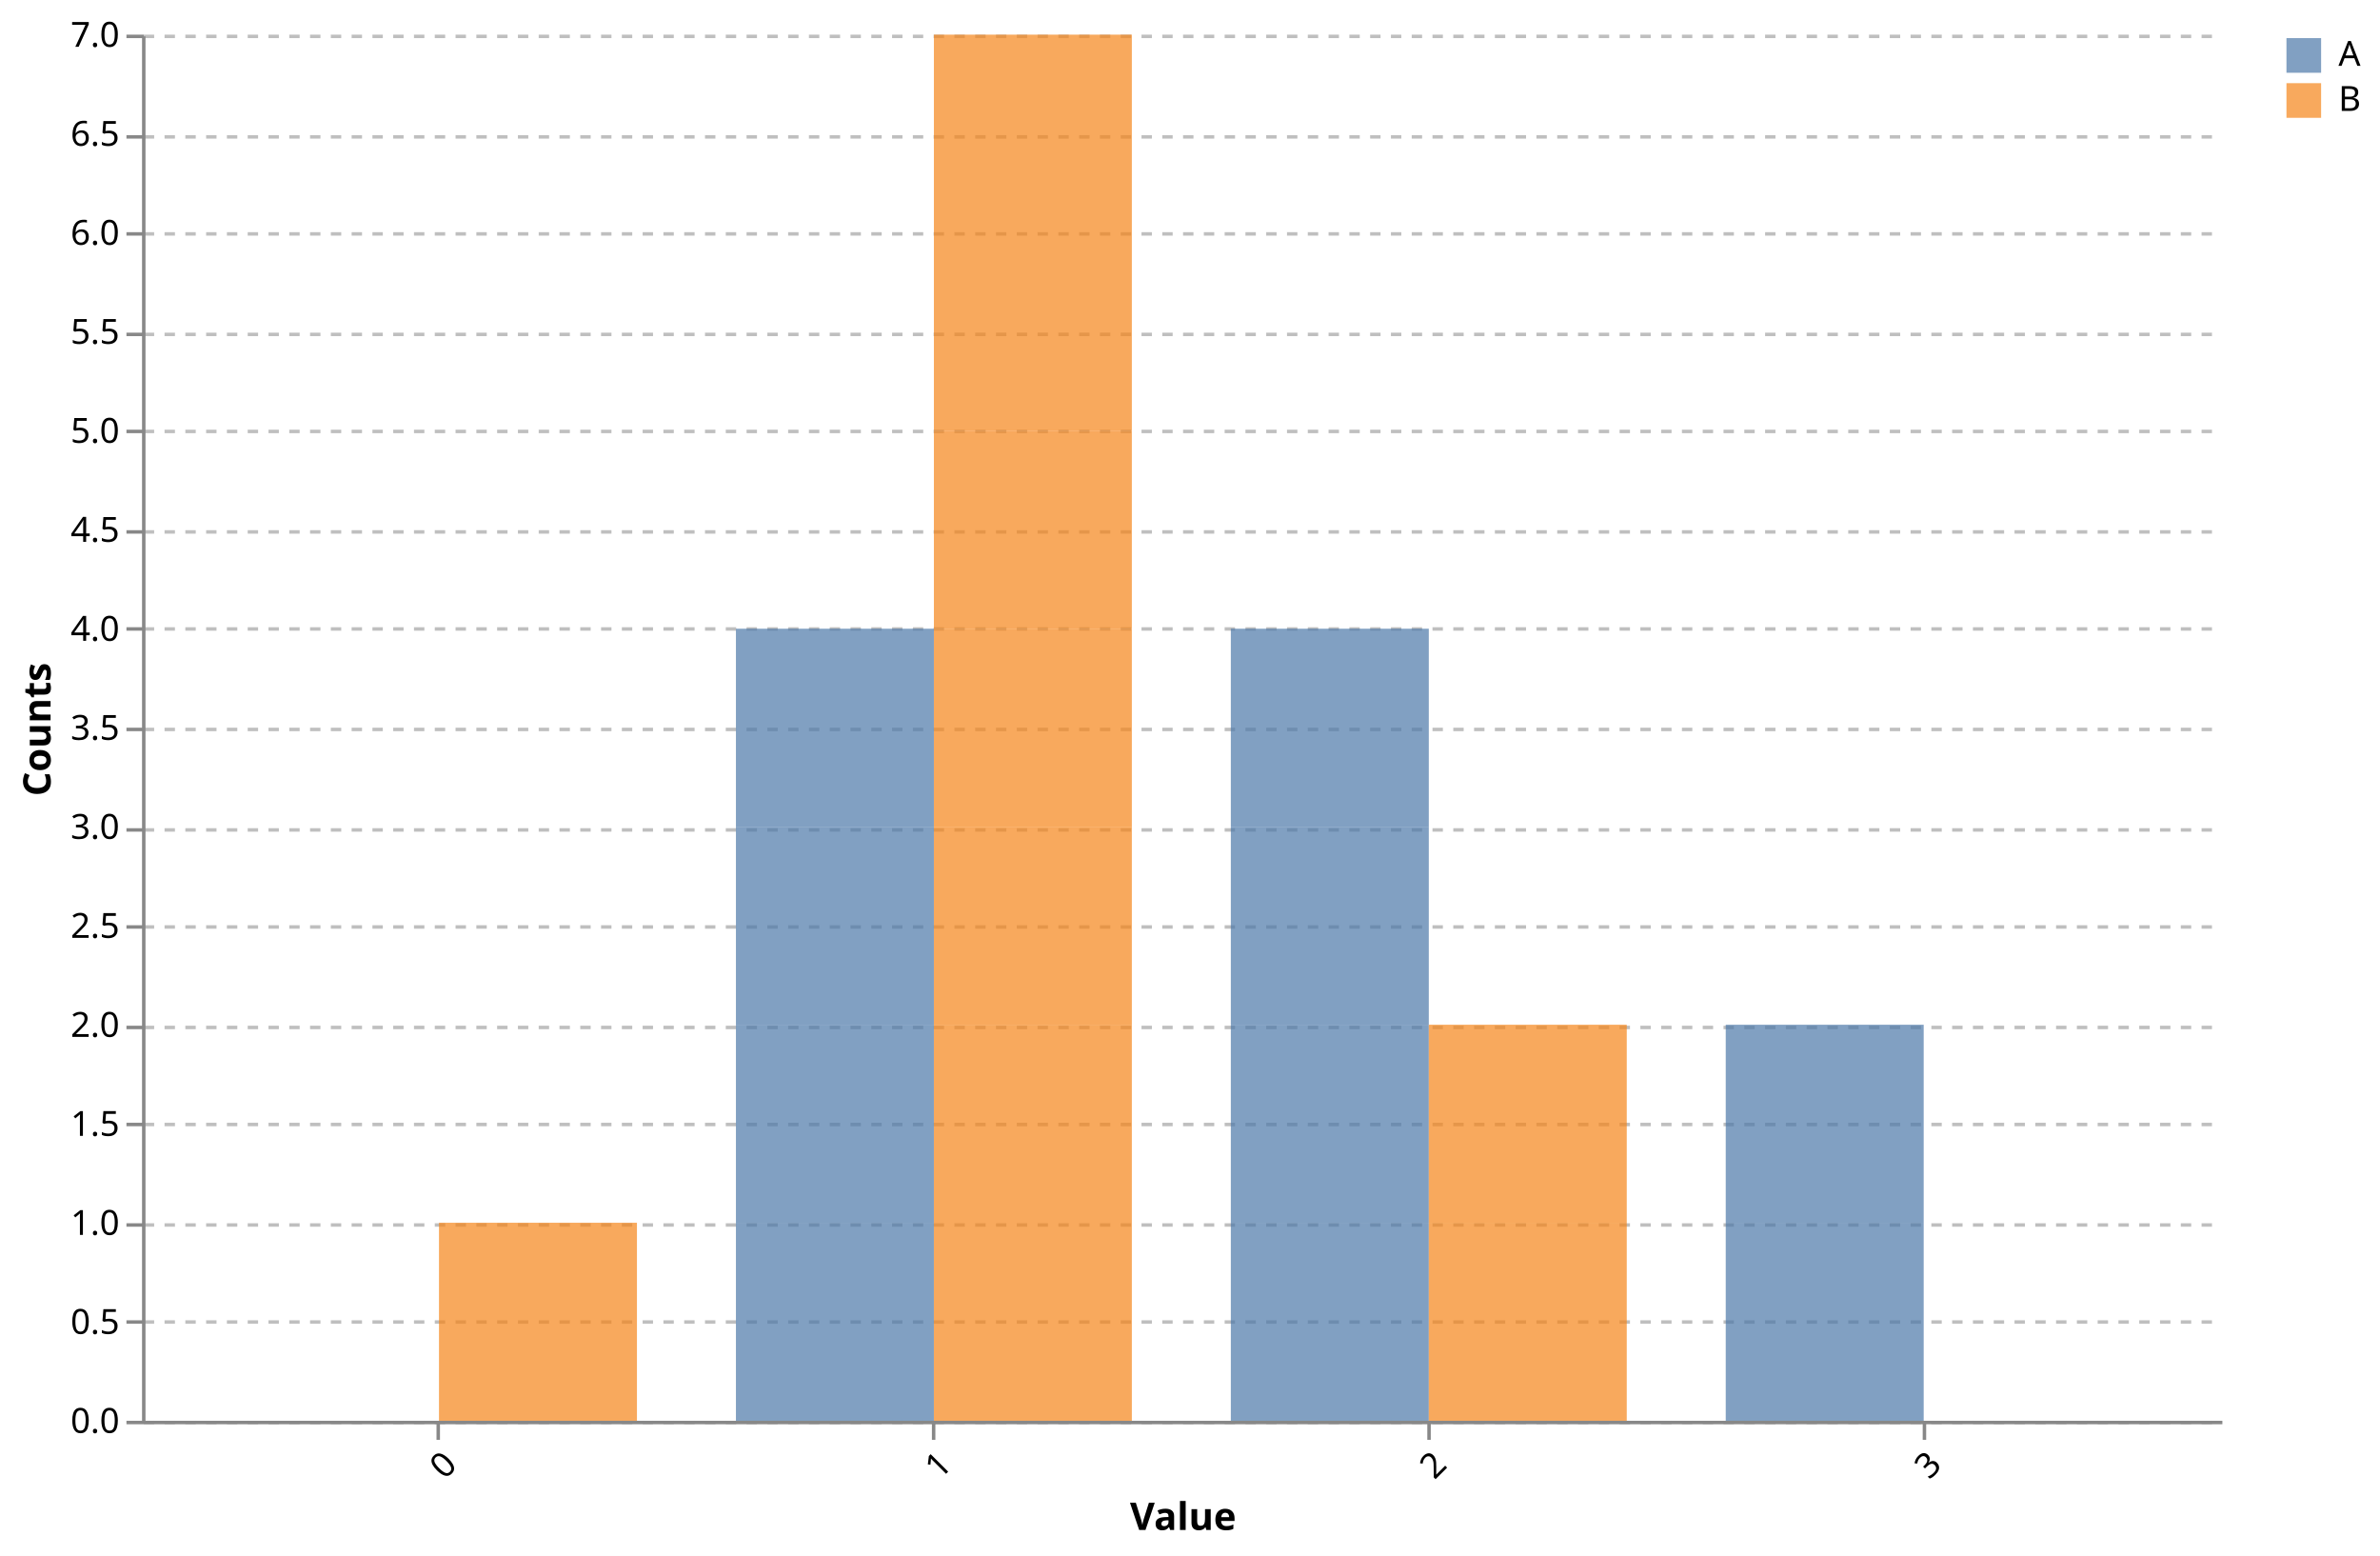
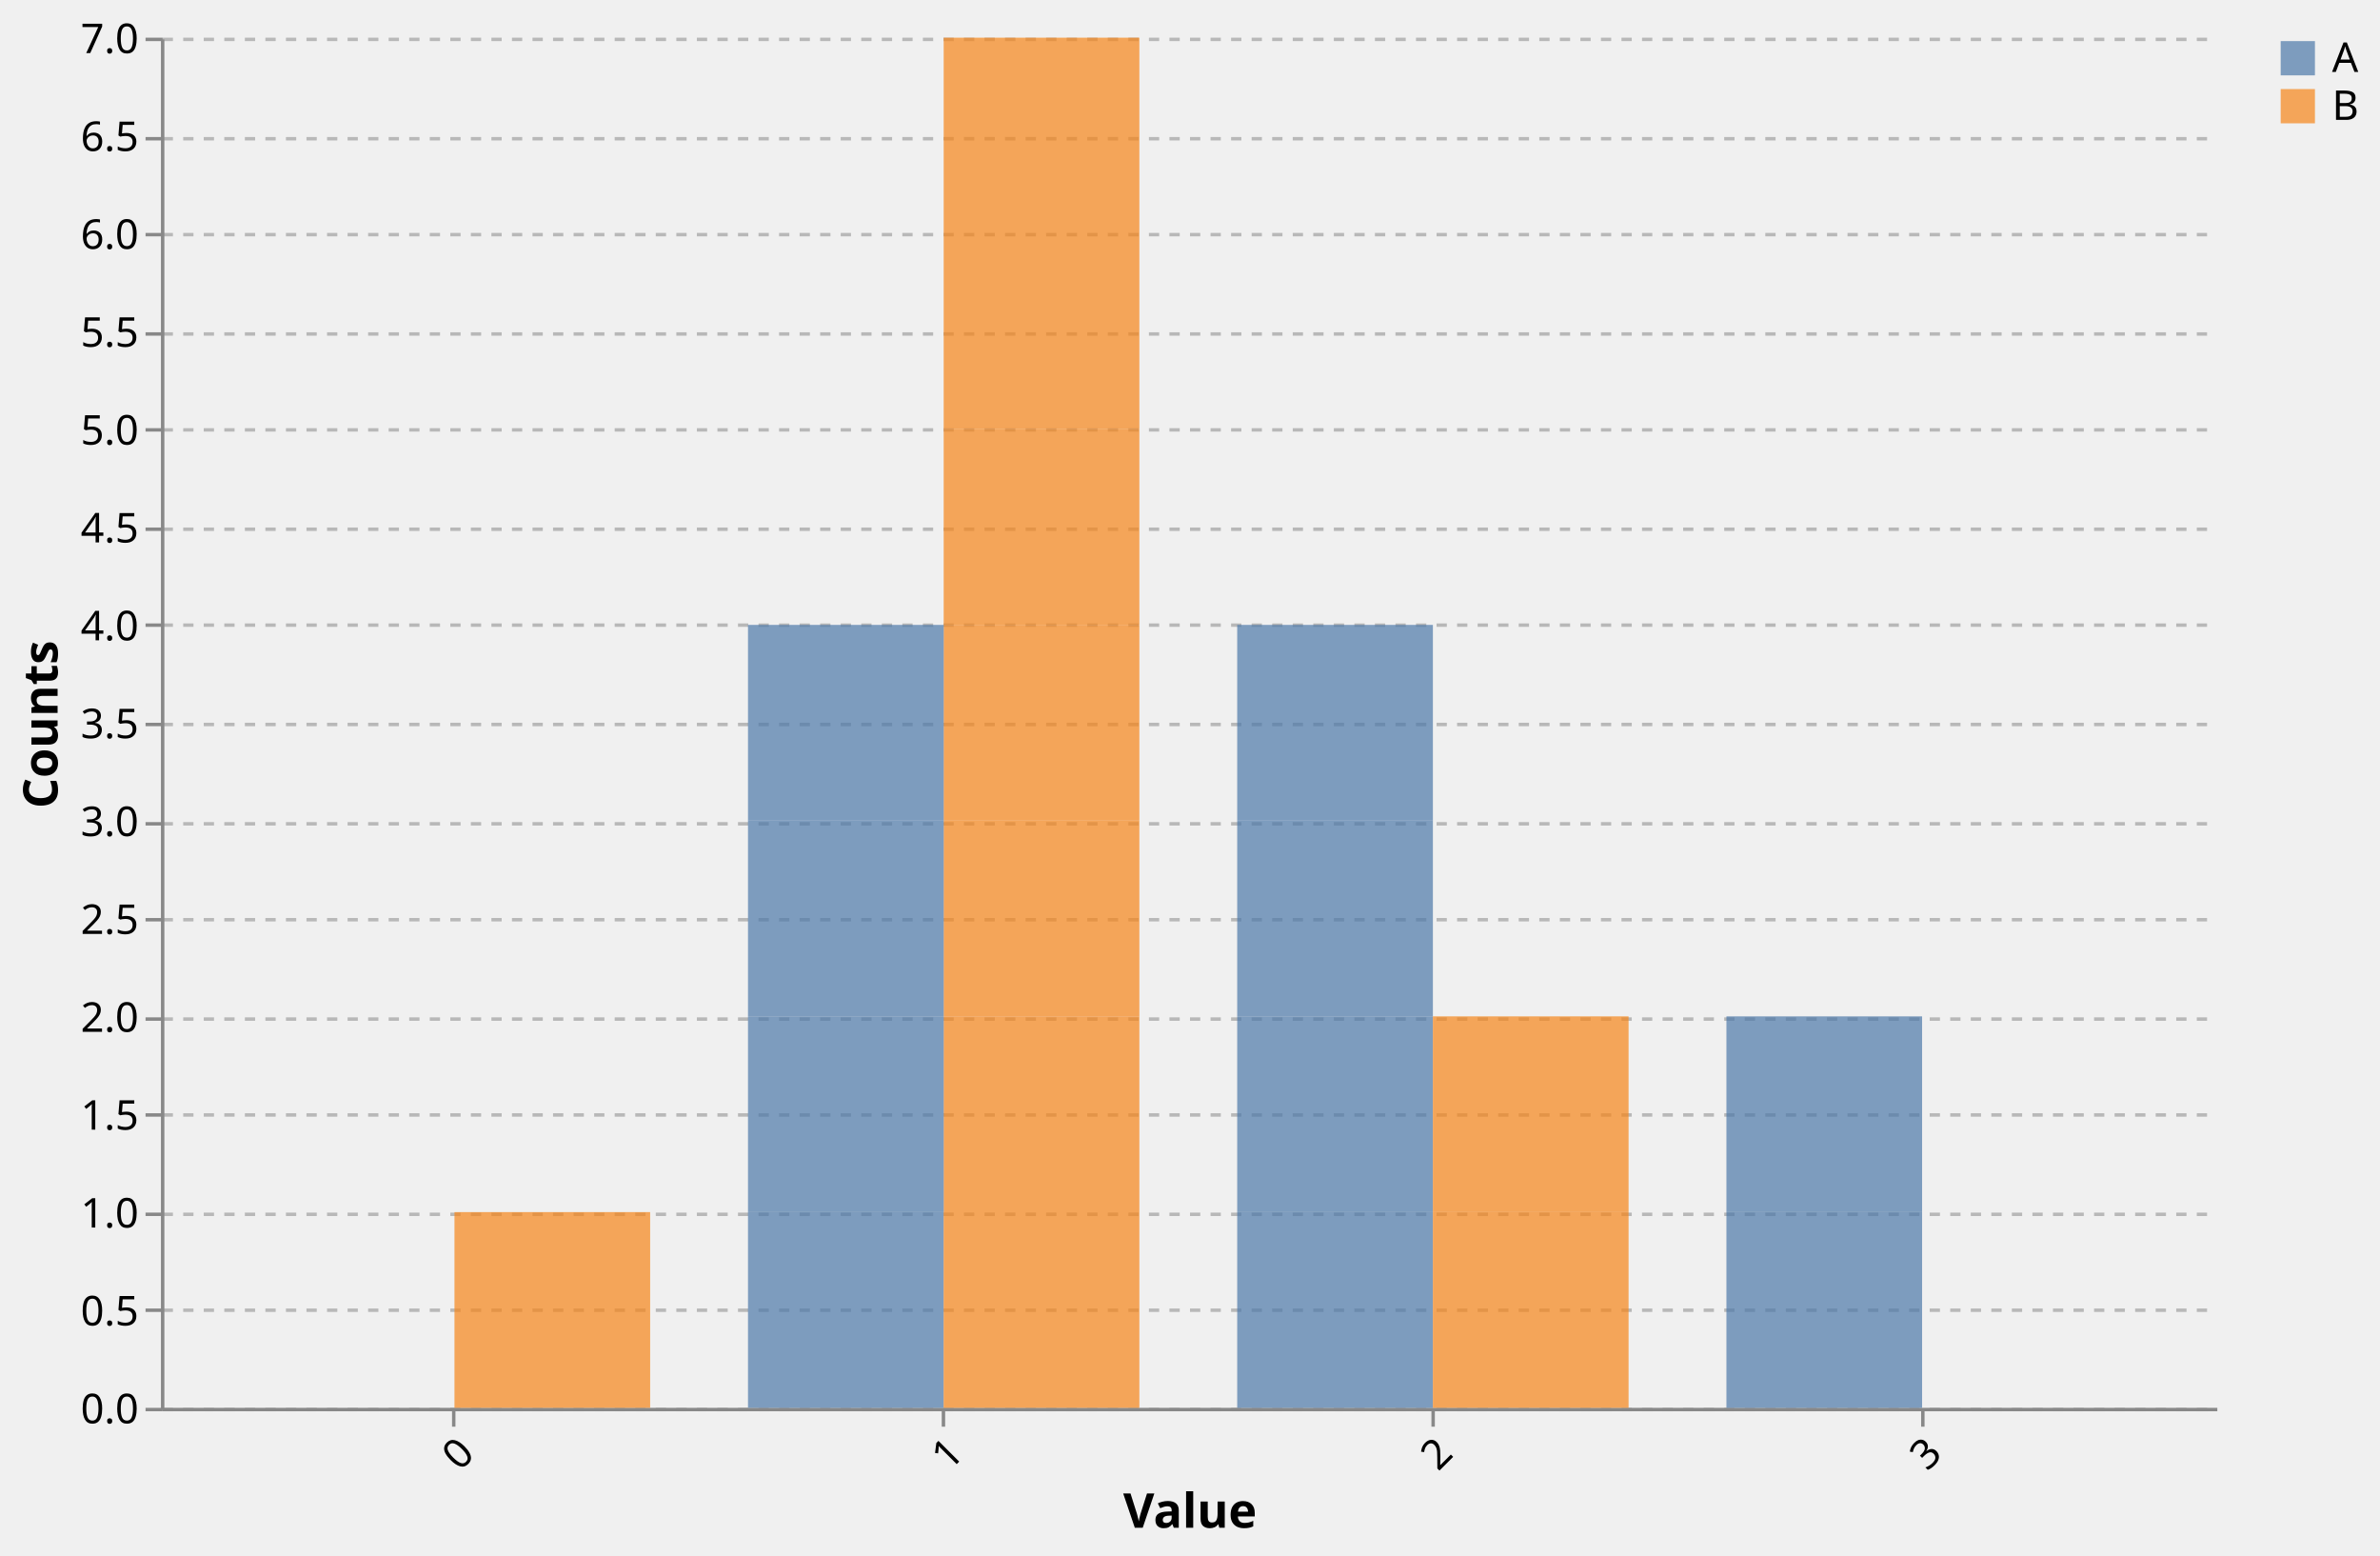
- <svg xmlns="http://www.w3.org/2000/svg" version="1.1" class="marks" width="687" height="449" viewBox="0 0 687 449">
-   <rect width="687" height="449" fill="white" />
-   <g fill="none" stroke-miterlimit="10" transform="translate(41,10)">
+ <svg xmlns="http://www.w3.org/2000/svg" version="1.1" class="marks" width="695" height="454" viewBox="0 0 695 454">
+   <g fill="none" stroke-miterlimit="10" transform="translate(47,11)">
    <g class="mark-group role-frame root" role="graphics-object" aria-roledescription="group mark container">
      <g transform="translate(0,0)">
-         <path class="background" aria-hidden="true" d="M0,0h600v400h-600Z" stroke="#ddd" stroke-width="0" />
+         <path class="background" aria-hidden="true" d="M0,0h600v400h-600Z" stroke-width="0" />
        <g>
          <g class="mark-group role-axis" aria-hidden="true">
            <g transform="translate(0.5,0.5)">
              <path class="background" aria-hidden="true" d="M0,0h0v0h0Z" pointer-events="none" />
              <g>
                <g class="mark-rule role-axis-grid" pointer-events="none">
                  <line transform="translate(0,400)" x2="600" y2="0" stroke="gray" stroke-opacity="0.5" stroke-width="1" stroke-dasharray="3,3" opacity="1" />
                  <line transform="translate(0,371)" x2="600" y2="0" stroke="gray" stroke-opacity="0.5" stroke-width="1" stroke-dasharray="3,3" opacity="1" />
                  <line transform="translate(0,343)" x2="600" y2="0" stroke="gray" stroke-opacity="0.5" stroke-width="1" stroke-dasharray="3,3" opacity="1" />
                  <line transform="translate(0,314)" x2="600" y2="0" stroke="gray" stroke-opacity="0.5" stroke-width="1" stroke-dasharray="3,3" opacity="1" />
                  <line transform="translate(0,286)" x2="600" y2="0" stroke="gray" stroke-opacity="0.5" stroke-width="1" stroke-dasharray="3,3" opacity="1" />
                  <line transform="translate(0,257)" x2="600" y2="0" stroke="gray" stroke-opacity="0.5" stroke-width="1" stroke-dasharray="3,3" opacity="1" />
                  <line transform="translate(0,229)" x2="600" y2="0" stroke="gray" stroke-opacity="0.5" stroke-width="1" stroke-dasharray="3,3" opacity="1" />
                  <line transform="translate(0,200)" x2="600" y2="0" stroke="gray" stroke-opacity="0.5" stroke-width="1" stroke-dasharray="3,3" opacity="1" />
                  <line transform="translate(0,171)" x2="600" y2="0" stroke="gray" stroke-opacity="0.5" stroke-width="1" stroke-dasharray="3,3" opacity="1" />
                  <line transform="translate(0,143)" x2="600" y2="0" stroke="gray" stroke-opacity="0.5" stroke-width="1" stroke-dasharray="3,3" opacity="1" />
                  <line transform="translate(0,114)" x2="600" y2="0" stroke="gray" stroke-opacity="0.5" stroke-width="1" stroke-dasharray="3,3" opacity="1" />
                  <line transform="translate(0,86)" x2="600" y2="0" stroke="gray" stroke-opacity="0.5" stroke-width="1" stroke-dasharray="3,3" opacity="1" />
                  <line transform="translate(0,57)" x2="600" y2="0" stroke="gray" stroke-opacity="0.5" stroke-width="1" stroke-dasharray="3,3" opacity="1" />
                  <line transform="translate(0,29)" x2="600" y2="0" stroke="gray" stroke-opacity="0.5" stroke-width="1" stroke-dasharray="3,3" opacity="1" />
                  <line transform="translate(0,0)" x2="600" y2="0" stroke="gray" stroke-opacity="0.5" stroke-width="1" stroke-dasharray="3,3" opacity="1" />
                </g>
              </g>
              <path class="foreground" aria-hidden="true" d="" pointer-events="none" display="none" />
            </g>
          </g>
          <g class="mark-group role-axis" role="graphics-symbol" aria-roledescription="axis" aria-label="X-axis titled 'Value' for a discrete scale with 4 values: 0, 1, 2, 3">
            <g transform="translate(0.5,400.5)">
              <path class="background" aria-hidden="true" d="M0,0h0v0h0Z" pointer-events="none" />
              <g>
                <g class="mark-rule role-axis-tick" pointer-events="none">
                  <line transform="translate(85,0)" x2="0" y2="5" stroke="#888" stroke-width="1" opacity="1" />
                  <line transform="translate(228,0)" x2="0" y2="5" stroke="#888" stroke-width="1" opacity="1" />
                  <line transform="translate(371,0)" x2="0" y2="5" stroke="#888" stroke-width="1" opacity="1" />
                  <line transform="translate(514,0)" x2="0" y2="5" stroke="#888" stroke-width="1" opacity="1" />
                </g>
                <g class="mark-text role-axis-label" pointer-events="none">
-                   <text text-anchor="end" transform="translate(85.21429,7) rotate(315) translate(0,8)" font-family="sans-serif" font-size="10px" fill="#000" opacity="1">0</text>
-                   <text text-anchor="end" transform="translate(228.0714,7) rotate(315) translate(0,8)" font-family="sans-serif" font-size="10px" fill="#000" opacity="1">1</text>
-                   <text text-anchor="end" transform="translate(370.9286,7) rotate(315) translate(0,8)" font-family="sans-serif" font-size="10px" fill="#000" opacity="1">2</text>
-                   <text text-anchor="end" transform="translate(513.7857,7) rotate(315) translate(0,8)" font-family="sans-serif" font-size="10px" fill="#000" opacity="1">3</text>
+                   <text text-anchor="end" transform="translate(85.21429,7) rotate(315) translate(0,9)" font-family="sans-serif" font-size="12px" fill="#000" opacity="1">0</text>
+                   <text text-anchor="end" transform="translate(228.0714,7) rotate(315) translate(0,9)" font-family="sans-serif" font-size="12px" fill="#000" opacity="1">1</text>
+                   <text text-anchor="end" transform="translate(370.9286,7) rotate(315) translate(0,9)" font-family="sans-serif" font-size="12px" fill="#000" opacity="1">2</text>
+                   <text text-anchor="end" transform="translate(513.7857,7) rotate(315) translate(0,9)" font-family="sans-serif" font-size="12px" fill="#000" opacity="1">3</text>
                </g>
                <g class="mark-rule role-axis-domain" pointer-events="none">
                  <line transform="translate(0,0)" x2="600" y2="0" stroke="#888" stroke-width="1" opacity="1" />
                </g>
                <g class="mark-text role-axis-title" pointer-events="none">
-                   <text text-anchor="middle" transform="translate(300,31.00366)" font-family="sans-serif" font-size="11px" font-weight="bold" fill="#000" opacity="1">Value</text>
+                   <text text-anchor="middle" transform="translate(300,34.49728)" font-family="sans-serif" font-size="14px" font-weight="bold" fill="#000" opacity="1">Value</text>
                </g>
              </g>
              <path class="foreground" aria-hidden="true" d="" pointer-events="none" display="none" />
            </g>
          </g>
          <g class="mark-group role-axis" role="graphics-symbol" aria-roledescription="axis" aria-label="Y-axis titled 'Counts' for a linear scale with values from 0 to 7">
            <g transform="translate(0.5,0.5)">
              <path class="background" aria-hidden="true" d="M0,0h0v0h0Z" pointer-events="none" />
              <g>
                <g class="mark-rule role-axis-tick" pointer-events="none">
                  <line transform="translate(0,400)" x2="-5" y2="0" stroke="#888" stroke-width="1" opacity="1" />
                  <line transform="translate(0,371)" x2="-5" y2="0" stroke="#888" stroke-width="1" opacity="1" />
                  <line transform="translate(0,343)" x2="-5" y2="0" stroke="#888" stroke-width="1" opacity="1" />
                  <line transform="translate(0,314)" x2="-5" y2="0" stroke="#888" stroke-width="1" opacity="1" />
                  <line transform="translate(0,286)" x2="-5" y2="0" stroke="#888" stroke-width="1" opacity="1" />
                  <line transform="translate(0,257)" x2="-5" y2="0" stroke="#888" stroke-width="1" opacity="1" />
                  <line transform="translate(0,229)" x2="-5" y2="0" stroke="#888" stroke-width="1" opacity="1" />
                  <line transform="translate(0,200)" x2="-5" y2="0" stroke="#888" stroke-width="1" opacity="1" />
                  <line transform="translate(0,171)" x2="-5" y2="0" stroke="#888" stroke-width="1" opacity="1" />
                  <line transform="translate(0,143)" x2="-5" y2="0" stroke="#888" stroke-width="1" opacity="1" />
                  <line transform="translate(0,114)" x2="-5" y2="0" stroke="#888" stroke-width="1" opacity="1" />
                  <line transform="translate(0,86)" x2="-5" y2="0" stroke="#888" stroke-width="1" opacity="1" />
                  <line transform="translate(0,57)" x2="-5" y2="0" stroke="#888" stroke-width="1" opacity="1" />
                  <line transform="translate(0,29)" x2="-5" y2="0" stroke="#888" stroke-width="1" opacity="1" />
                  <line transform="translate(0,0)" x2="-5" y2="0" stroke="#888" stroke-width="1" opacity="1" />
                </g>
                <g class="mark-text role-axis-label" pointer-events="none">
-                   <text text-anchor="end" transform="translate(-7,403)" font-family="sans-serif" font-size="10px" fill="#000" opacity="1">0.0</text>
-                   <text text-anchor="end" transform="translate(-7,374.4286)" font-family="sans-serif" font-size="10px" fill="#000" opacity="1">0.5</text>
-                   <text text-anchor="end" transform="translate(-7,345.8571)" font-family="sans-serif" font-size="10px" fill="#000" opacity="1">1.0</text>
-                   <text text-anchor="end" transform="translate(-7,317.2857)" font-family="sans-serif" font-size="10px" fill="#000" opacity="1">1.5</text>
-                   <text text-anchor="end" transform="translate(-7,288.7143)" font-family="sans-serif" font-size="10px" fill="#000" opacity="1">2.0</text>
-                   <text text-anchor="end" transform="translate(-7,260.1429)" font-family="sans-serif" font-size="10px" fill="#000" opacity="1">2.5</text>
-                   <text text-anchor="end" transform="translate(-7,231.5714)" font-family="sans-serif" font-size="10px" fill="#000" opacity="1">3.0</text>
-                   <text text-anchor="end" transform="translate(-7,203)" font-family="sans-serif" font-size="10px" fill="#000" opacity="1">3.5</text>
-                   <text text-anchor="end" transform="translate(-7,174.4286)" font-family="sans-serif" font-size="10px" fill="#000" opacity="1">4.0</text>
-                   <text text-anchor="end" transform="translate(-7,145.8571)" font-family="sans-serif" font-size="10px" fill="#000" opacity="1">4.5</text>
-                   <text text-anchor="end" transform="translate(-7,117.2857)" font-family="sans-serif" font-size="10px" fill="#000" opacity="1">5.0</text>
-                   <text text-anchor="end" transform="translate(-7,88.71429)" font-family="sans-serif" font-size="10px" fill="#000" opacity="1">5.5</text>
-                   <text text-anchor="end" transform="translate(-7,60.14286)" font-family="sans-serif" font-size="10px" fill="#000" opacity="1">6.0</text>
-                   <text text-anchor="end" transform="translate(-7,31.57143)" font-family="sans-serif" font-size="10px" fill="#000" opacity="1">6.5</text>
-                   <text text-anchor="end" transform="translate(-7,3)" font-family="sans-serif" font-size="10px" fill="#000" opacity="1">7.0</text>
+                   <text text-anchor="end" transform="translate(-7,404)" font-family="sans-serif" font-size="12px" fill="#000" opacity="1">0.0</text>
+                   <text text-anchor="end" transform="translate(-7,375.4286)" font-family="sans-serif" font-size="12px" fill="#000" opacity="1">0.5</text>
+                   <text text-anchor="end" transform="translate(-7,346.8571)" font-family="sans-serif" font-size="12px" fill="#000" opacity="1">1.0</text>
+                   <text text-anchor="end" transform="translate(-7,318.2857)" font-family="sans-serif" font-size="12px" fill="#000" opacity="1">1.5</text>
+                   <text text-anchor="end" transform="translate(-7,289.7143)" font-family="sans-serif" font-size="12px" fill="#000" opacity="1">2.0</text>
+                   <text text-anchor="end" transform="translate(-7,261.1429)" font-family="sans-serif" font-size="12px" fill="#000" opacity="1">2.5</text>
+                   <text text-anchor="end" transform="translate(-7,232.5714)" font-family="sans-serif" font-size="12px" fill="#000" opacity="1">3.0</text>
+                   <text text-anchor="end" transform="translate(-7,204)" font-family="sans-serif" font-size="12px" fill="#000" opacity="1">3.5</text>
+                   <text text-anchor="end" transform="translate(-7,175.4286)" font-family="sans-serif" font-size="12px" fill="#000" opacity="1">4.0</text>
+                   <text text-anchor="end" transform="translate(-7,146.8571)" font-family="sans-serif" font-size="12px" fill="#000" opacity="1">4.5</text>
+                   <text text-anchor="end" transform="translate(-7,118.2857)" font-family="sans-serif" font-size="12px" fill="#000" opacity="1">5.0</text>
+                   <text text-anchor="end" transform="translate(-7,89.71429)" font-family="sans-serif" font-size="12px" fill="#000" opacity="1">5.5</text>
+                   <text text-anchor="end" transform="translate(-7,61.14286)" font-family="sans-serif" font-size="12px" fill="#000" opacity="1">6.0</text>
+                   <text text-anchor="end" transform="translate(-7,32.57143)" font-family="sans-serif" font-size="12px" fill="#000" opacity="1">6.5</text>
+                   <text text-anchor="end" transform="translate(-7,4)" font-family="sans-serif" font-size="12px" fill="#000" opacity="1">7.0</text>
                </g>
                <g class="mark-rule role-axis-domain" pointer-events="none">
                  <line transform="translate(0,400)" x2="0" y2="-400" stroke="#888" stroke-width="1" opacity="1" />
                </g>
                <g class="mark-text role-axis-title" pointer-events="none">
-                   <text text-anchor="middle" transform="translate(-24.90137,200) rotate(-90) translate(0,-2)" font-family="sans-serif" font-size="11px" font-weight="bold" fill="#000" opacity="1">Counts</text>
+                   <text text-anchor="middle" transform="translate(-27.68164,200) rotate(-90) translate(0,-3)" font-family="sans-serif" font-size="14px" font-weight="bold" fill="#000" opacity="1">Counts</text>
                </g>
              </g>
              <path class="foreground" aria-hidden="true" d="" pointer-events="none" display="none" />
            </g>
          </g>
          <g class="mark-rect role-mark marks" role="graphics-object" aria-roledescription="rect mark container">
            <path aria-label="Value: 0; Counts: 1; group: B; bin_start: 0.8; count: 1" role="graphics-symbol" aria-roledescription="bar" d="M85.714,342.857h57.143v57.143h-57.143Z" fill="#f58518" opacity="0.7" />
            <path aria-label="Value: 1; Counts: 1; group: A; bin_start: 1.1; count: 1" role="graphics-symbol" aria-roledescription="bar" d="M171.429,342.857h57.143v57.143h-57.143Z" fill="#4c78a8" opacity="0.7" />
            <path aria-label="Value: 1; Counts: 2; group: B; bin_start: 1.1; count: 2" role="graphics-symbol" aria-roledescription="bar" d="M228.571,285.714h57.143v114.286h-57.143Z" fill="#f58518" opacity="0.7" />
            <path aria-label="Value: 1; Counts: 1; group: B; bin_start: 1.3; count: 1" role="graphics-symbol" aria-roledescription="bar" d="M228.571,228.571h57.143v57.143h-57.143Z" fill="#f58518" opacity="0.7" />
            <path aria-label="Value: 1; Counts: 1; group: A; bin_start: 1.5; count: 1" role="graphics-symbol" aria-roledescription="bar" d="M171.429,285.714h57.143v57.143h-57.143Z" fill="#4c78a8" opacity="0.7" />
            <path aria-label="Value: 1; Counts: 1; group: B; bin_start: 1.5; count: 1" role="graphics-symbol" aria-roledescription="bar" d="M228.571,171.429h57.143v57.143h-57.143Z" fill="#f58518" opacity="0.7" />
            <path aria-label="Value: 1; Counts: 1; group: B; bin_start: 1.6; count: 1" role="graphics-symbol" aria-roledescription="bar" d="M228.571,114.286h57.143v57.143h-57.143Z" fill="#f58518" opacity="0.7" />
            <path aria-label="Value: 1; Counts: 1; group: A; bin_start: 1.7; count: 1" role="graphics-symbol" aria-roledescription="bar" d="M171.429,228.571h57.143v57.143h-57.143Z" fill="#4c78a8" opacity="0.7" />
            <path aria-label="Value: 1; Counts: 1; group: A; bin_start: 1.8; count: 1" role="graphics-symbol" aria-roledescription="bar" d="M171.429,171.429h57.143v57.143h-57.143Z" fill="#4c78a8" opacity="0.7" />
            <path aria-label="Value: 1; Counts: 2; group: B; bin_start: 1.8; count: 2" role="graphics-symbol" aria-roledescription="bar" d="M228.571,0h57.143v114.286h-57.143Z" fill="#f58518" opacity="0.7" />
            <path aria-label="Value: 2; Counts: 1; group: A; bin_start: 2.1; count: 1" role="graphics-symbol" aria-roledescription="bar" d="M314.286,342.857h57.143v57.143h-57.143Z" fill="#4c78a8" opacity="0.7" />
            <path aria-label="Value: 2; Counts: 1; group: B; bin_start: 2.1; count: 1" role="graphics-symbol" aria-roledescription="bar" d="M371.429,342.857h57.143v57.143h-57.143Z" fill="#f58518" opacity="0.7" />
            <path aria-label="Value: 2; Counts: 1; group: A; bin_start: 2.2; count: 1" role="graphics-symbol" aria-roledescription="bar" d="M314.286,285.714h57.143v57.143h-57.143Z" fill="#4c78a8" opacity="0.7" />
            <path aria-label="Value: 2; Counts: 1; group: B; bin_start: 2.2; count: 1" role="graphics-symbol" aria-roledescription="bar" d="M371.429,285.714h57.143v57.143h-57.143Z" fill="#f58518" opacity="0.7" />
            <path aria-label="Value: 2; Counts: 1; group: A; bin_start: 2.5; count: 1" role="graphics-symbol" aria-roledescription="bar" d="M314.286,228.571h57.143v57.143h-57.143Z" fill="#4c78a8" opacity="0.7" />
            <path aria-label="Value: 2; Counts: 1; group: A; bin_start: 2.7; count: 1" role="graphics-symbol" aria-roledescription="bar" d="M314.286,171.429h57.143v57.143h-57.143Z" fill="#4c78a8" opacity="0.7" />
            <path aria-label="Value: 3; Counts: 1; group: A; bin_start: 3.1; count: 1" role="graphics-symbol" aria-roledescription="bar" d="M457.143,342.857h57.143v57.143h-57.143Z" fill="#4c78a8" opacity="0.7" />
            <path aria-label="Value: 3; Counts: 1; group: A; bin_start: 3.3; count: 1" role="graphics-symbol" aria-roledescription="bar" d="M457.143,285.714h57.143v57.143h-57.143Z" fill="#4c78a8" opacity="0.7" />
          </g>
          <g class="mark-group role-legend" role="graphics-symbol" aria-roledescription="legend" aria-label="Symbol legend for fill color with 2 values: A, B">
            <g transform="translate(618,0)">
-               <path class="background" aria-hidden="true" d="M0,0h23v24h-23Z" pointer-events="none" />
+               <path class="background" aria-hidden="true" d="M0,0h25v26h-25Z" pointer-events="none" />
              <g>
                <g class="mark-group role-legend-entry">
                  <g transform="translate(0,0)">
                    <path class="background" aria-hidden="true" d="M0,0h0v0h0Z" pointer-events="none" />
                    <g>
                      <g class="mark-group role-scope" role="graphics-object" aria-roledescription="group mark container">
                        <g transform="translate(0,0)">
-                           <path class="background" aria-hidden="true" d="M0,0h22.67v11h-22.67Z" pointer-events="none" opacity="1" />
+                           <path class="background" aria-hidden="true" d="M0,0h24.004v12h-24.004Z" pointer-events="none" opacity="1" />
                          <g>
                            <g class="mark-symbol role-legend-symbol" pointer-events="none">
                              <path transform="translate(6,6)" d="M-5,-5h10v10h-10Z" fill="#4c78a8" stroke-width="1.5" opacity="0.7" />
                            </g>
                            <g class="mark-text role-legend-label" pointer-events="none">
-                               <text text-anchor="start" transform="translate(16,9)" font-family="sans-serif" font-size="10px" fill="#000" opacity="1">A</text>
+                               <text text-anchor="start" transform="translate(16,10)" font-family="sans-serif" font-size="12px" fill="#000" opacity="1">A</text>
                            </g>
                          </g>
                          <path class="foreground" aria-hidden="true" d="" pointer-events="none" display="none" />
                        </g>
-                         <g transform="translate(0,13)">
-                           <path class="background" aria-hidden="true" d="M0,0h22.67v11h-22.67Z" pointer-events="none" opacity="1" />
+                         <g transform="translate(0,14)">
+                           <path class="background" aria-hidden="true" d="M0,0h24.004v12h-24.004Z" pointer-events="none" opacity="1" />
                          <g>
                            <g class="mark-symbol role-legend-symbol" pointer-events="none">
                              <path transform="translate(6,6)" d="M-5,-5h10v10h-10Z" fill="#f58518" stroke-width="1.5" opacity="0.7" />
                            </g>
                            <g class="mark-text role-legend-label" pointer-events="none">
-                               <text text-anchor="start" transform="translate(16,9)" font-family="sans-serif" font-size="10px" fill="#000" opacity="1">B</text>
+                               <text text-anchor="start" transform="translate(16,10)" font-family="sans-serif" font-size="12px" fill="#000" opacity="1">B</text>
                            </g>
                          </g>
                          <path class="foreground" aria-hidden="true" d="" pointer-events="none" display="none" />
                        </g>
                      </g>
                    </g>
                    <path class="foreground" aria-hidden="true" d="" pointer-events="none" display="none" />
                  </g>
                </g>
              </g>
              <path class="foreground" aria-hidden="true" d="" pointer-events="none" display="none" />
            </g>
          </g>
        </g>
        <path class="foreground" aria-hidden="true" d="" display="none" />
      </g>
    </g>
  </g>
</svg>
